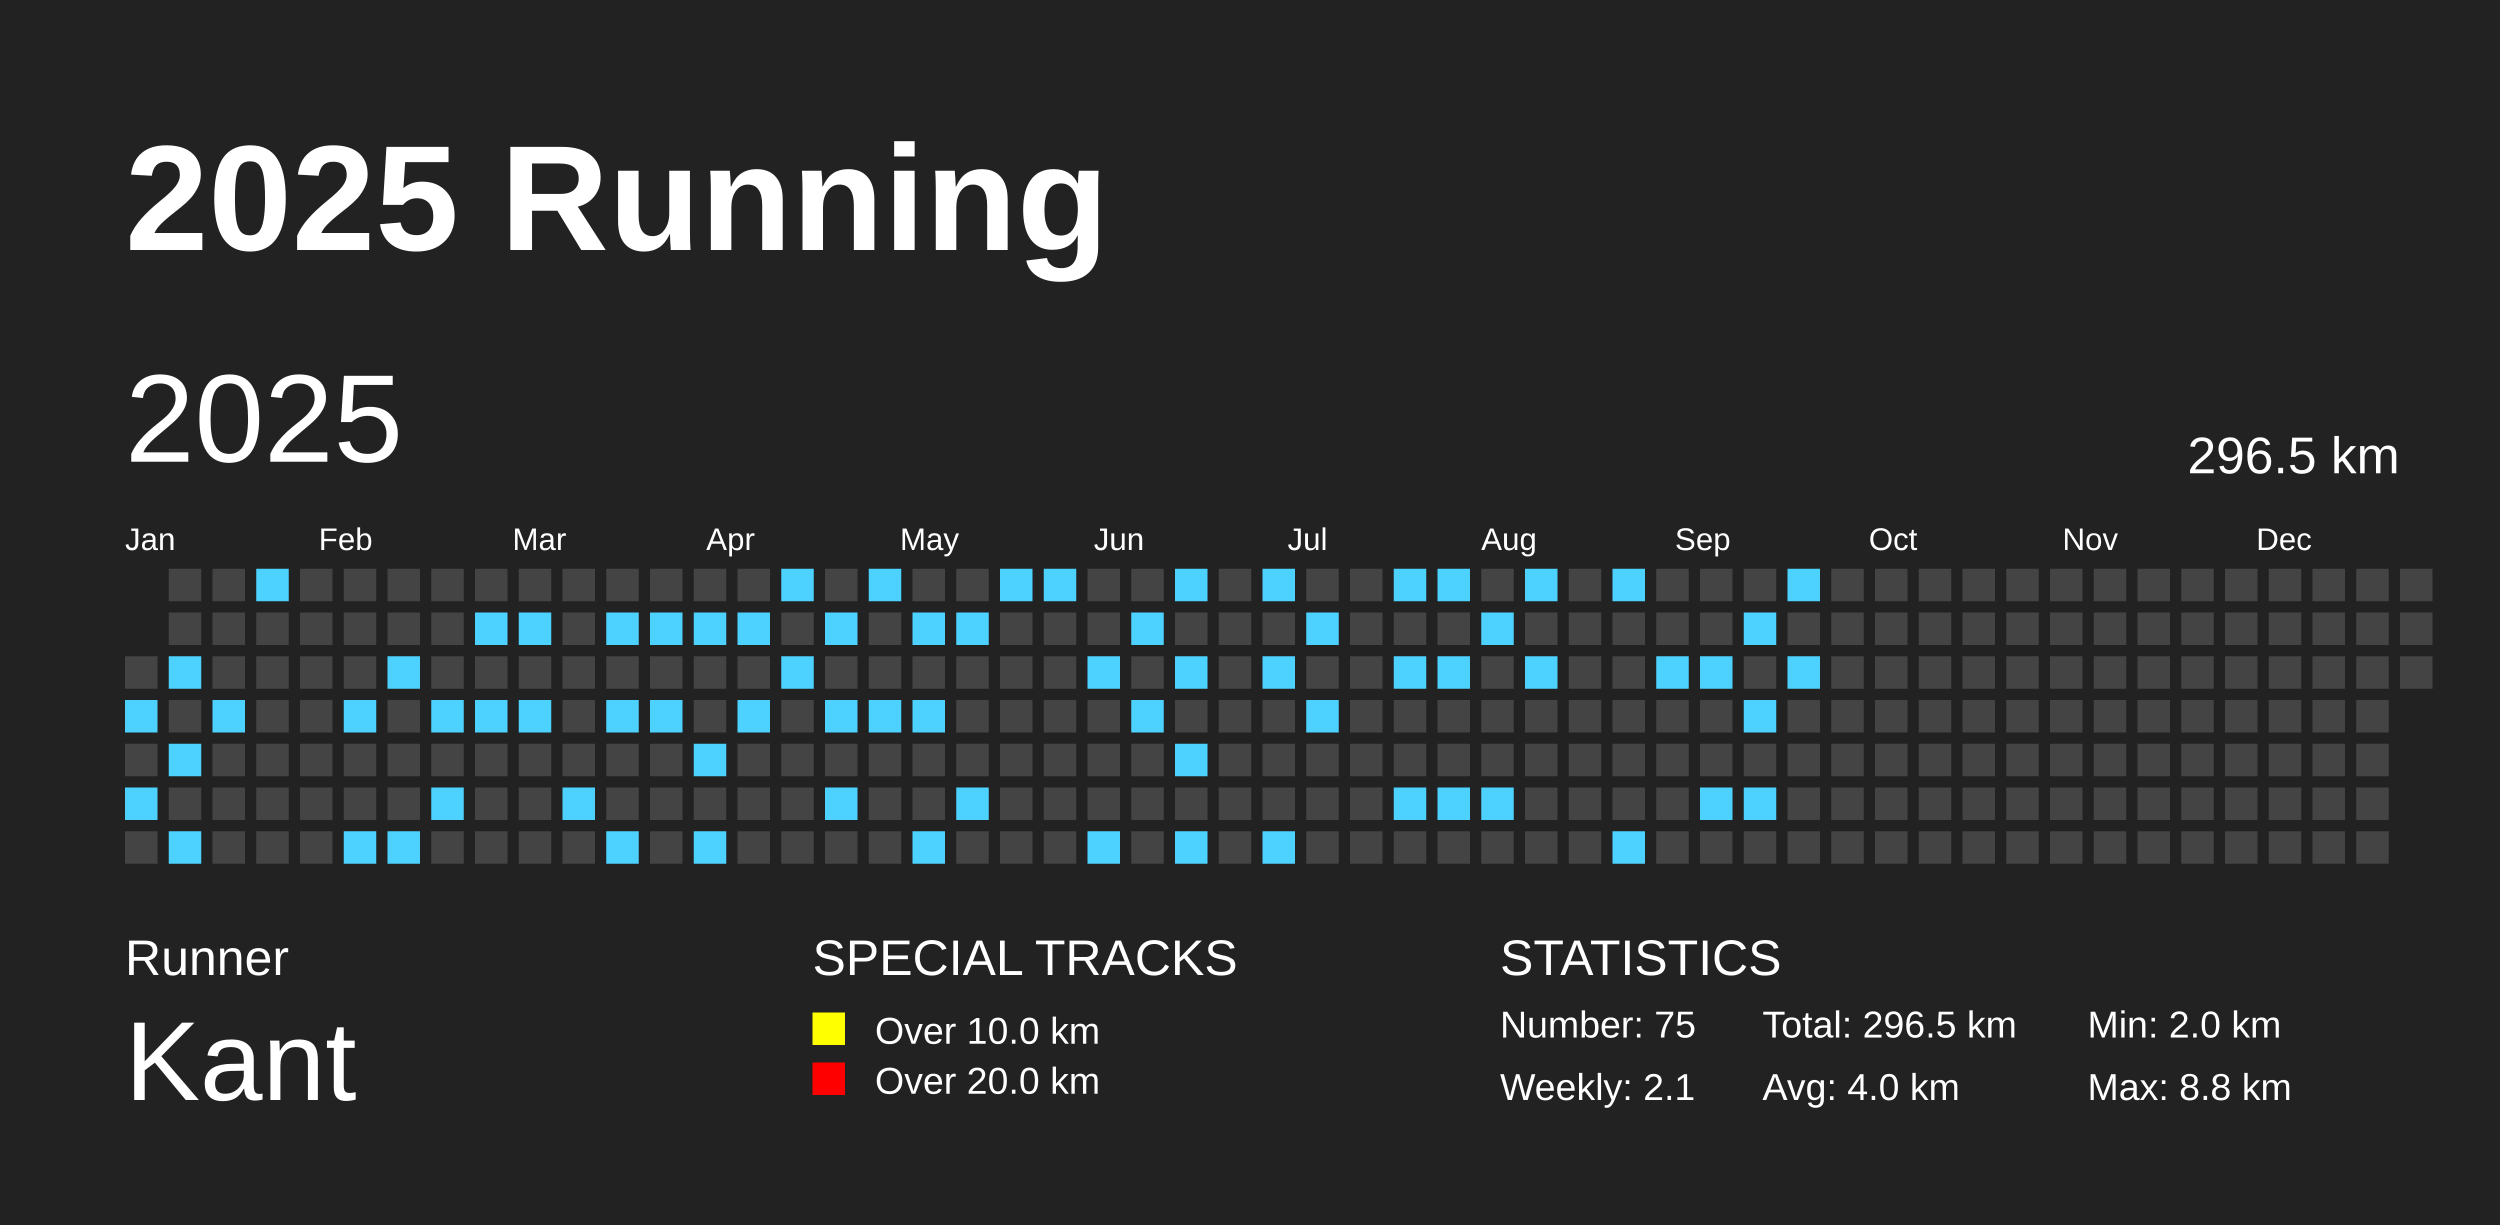
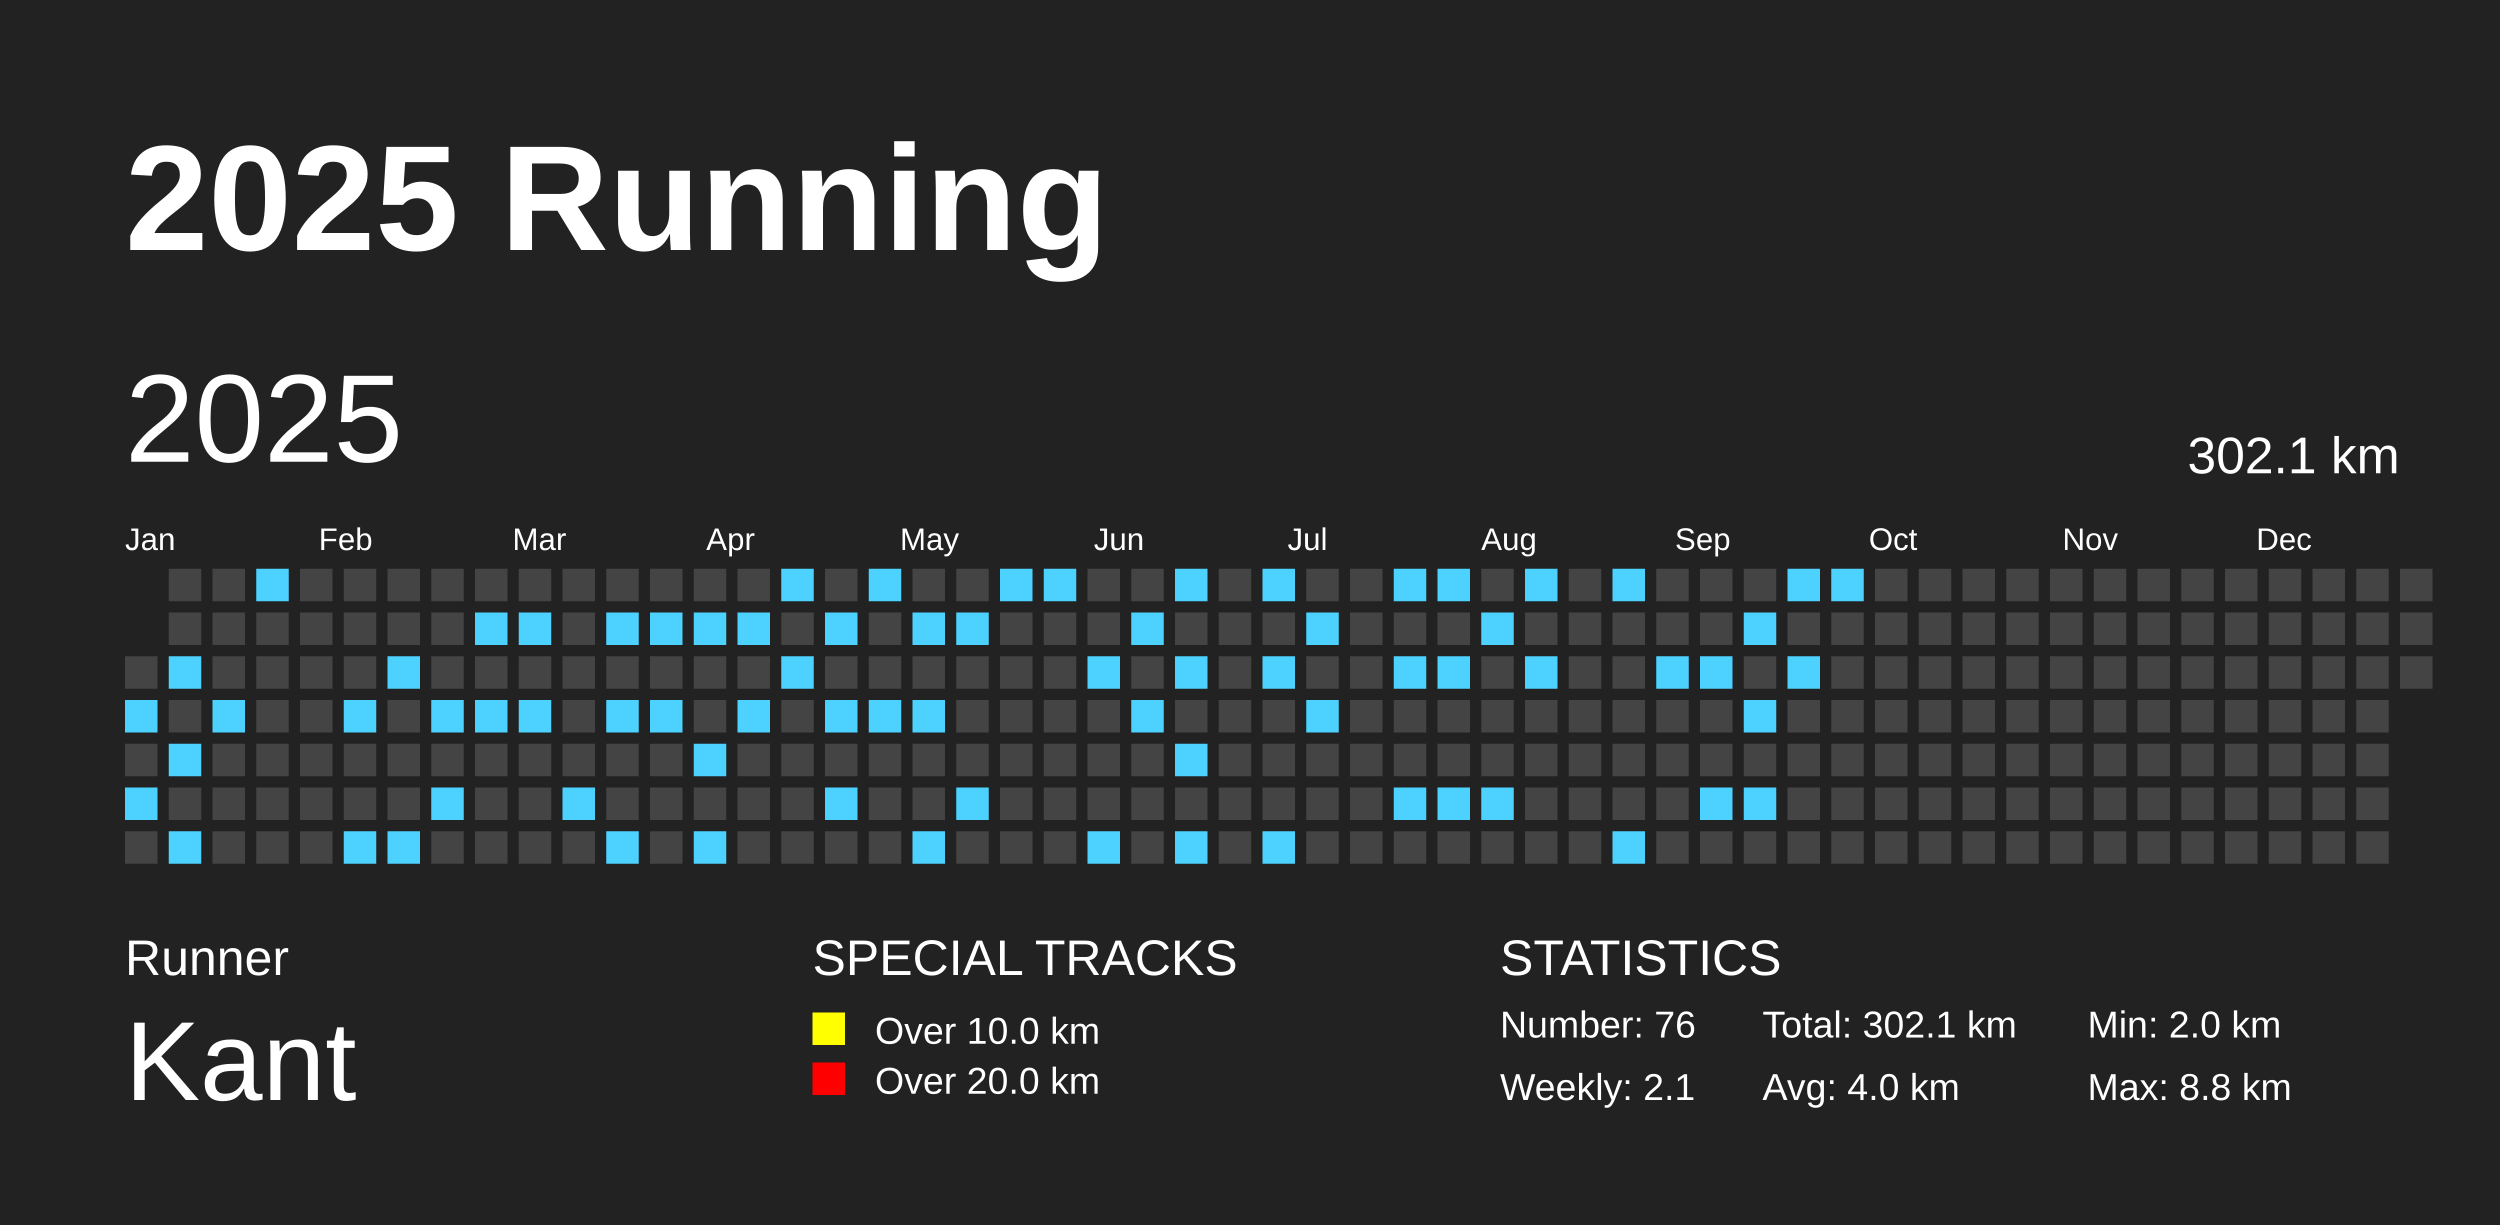
<svg xmlns="http://www.w3.org/2000/svg" baseProfile="full" height="98mm" version="1.1" viewBox="0,0,200,98" width="200mm">
  <defs />
  <rect fill="#222222" height="98" width="200" x="0" y="0" />
  <text fill="#FFFFFF" style="font-size:12px; font-family:Arial; font-weight:bold;" x="10" y="20">2025 Running</text>
  <text fill="#FFFFFF" style="font-size:4px; font-family:Arial" x="10" y="78">Runner</text>
  <text fill="#FFFFFF" style="font-size:9px; font-family:Arial" x="10" y="88">Kant</text>
  <text fill="#FFFFFF" style="font-size:4px; font-family:Arial" x="65" y="78">SPECIAL TRACKS</text>
  <rect fill="yellow" height="2.6" width="2.6" x="65" y="81" />
  <text fill="#FFFFFF" style="font-size:3px; font-family:Arial" x="70" y="83.5">Over 10.0 km</text>
  <rect fill="red" height="2.6" width="2.6" x="65" y="85" />
  <text fill="#FFFFFF" style="font-size:3px; font-family:Arial" x="70" y="87.5">Over 20.0 km</text>
  <text fill="#FFFFFF" style="font-size:4px; font-family:Arial" x="120" y="78">STATISTICS</text>
-   <text fill="#FFFFFF" style="font-size:3px; font-family:Arial" x="120" y="83">Number: 75</text>
+   <text fill="#FFFFFF" style="font-size:3px; font-family:Arial" x="120" y="83">Number: 76</text>
  <text fill="#FFFFFF" style="font-size:3px; font-family:Arial" x="120" y="88">Weekly: 2.1</text>
-   <text fill="#FFFFFF" style="font-size:3px; font-family:Arial" x="141" y="83">Total: 296.5 km</text>
+   <text fill="#FFFFFF" style="font-size:3px; font-family:Arial" x="141" y="83">Total: 302.1 km</text>
  <text fill="#FFFFFF" style="font-size:3px; font-family:Arial" x="141" y="88">Avg: 4.0 km</text>
  <text fill="#FFFFFF" style="font-size:3px; font-family:Arial" x="167" y="83">Min: 2.0 km</text>
  <text fill="#FFFFFF" style="font-size:3px; font-family:Arial" x="167" y="88">Max: 8.8 km</text>
  <text dominant-baseline="hanging" fill="#FFFFFF" style="font-size:10.0px; font-family:Arial;" x="10" y="30">2025</text>
-   <text dominant-baseline="hanging" fill="#FFFFFF" style="font-size:4.125px; font-family:Arial;" x="175" y="35">296.5 km</text>
+   <text dominant-baseline="hanging" fill="#FFFFFF" style="font-size:4.125px; font-family:Arial;" x="175" y="35">302.1 km</text>
  <text fill="#FFFFFF" style="font-size:2.5px; font-family:Arial" x="10.0" y="44">Jan</text>
  <text fill="#FFFFFF" style="font-size:2.5px; font-family:Arial" x="25.5" y="44">Feb</text>
  <text fill="#FFFFFF" style="font-size:2.5px; font-family:Arial" x="41.0" y="44">Mar</text>
  <text fill="#FFFFFF" style="font-size:2.5px; font-family:Arial" x="56.5" y="44">Apr</text>
  <text fill="#FFFFFF" style="font-size:2.5px; font-family:Arial" x="72.0" y="44">May</text>
  <text fill="#FFFFFF" style="font-size:2.5px; font-family:Arial" x="87.5" y="44">Jun</text>
  <text fill="#FFFFFF" style="font-size:2.5px; font-family:Arial" x="103.0" y="44">Jul</text>
  <text fill="#FFFFFF" style="font-size:2.5px; font-family:Arial" x="118.5" y="44">Aug</text>
  <text fill="#FFFFFF" style="font-size:2.5px; font-family:Arial" x="134.0" y="44">Sep</text>
  <text fill="#FFFFFF" style="font-size:2.5px; font-family:Arial" x="149.5" y="44">Oct</text>
  <text fill="#FFFFFF" style="font-size:2.5px; font-family:Arial" x="165.0" y="44">Nov</text>
  <text fill="#FFFFFF" style="font-size:2.5px; font-family:Arial" x="180.5" y="44">Dec</text>
  <rect fill="#444444" height="2.6" width="2.6" x="10.0" y="52.5" />
  <rect fill="#4DD2FF" height="2.6" width="2.6" x="10.0" y="56.0" />
  <rect fill="#444444" height="2.6" width="2.6" x="10.0" y="59.5" />
  <rect fill="#4DD2FF" height="2.6" width="2.6" x="10.0" y="63.0" />
  <rect fill="#444444" height="2.6" width="2.6" x="10.0" y="66.5" />
  <rect fill="#444444" height="2.6" width="2.6" x="13.5" y="45.5" />
  <rect fill="#444444" height="2.6" width="2.6" x="13.5" y="49.0" />
  <rect fill="#4DD2FF" height="2.6" width="2.6" x="13.5" y="52.5" />
  <rect fill="#444444" height="2.6" width="2.6" x="13.5" y="56.0" />
  <rect fill="#4DD2FF" height="2.6" width="2.6" x="13.5" y="59.5" />
  <rect fill="#444444" height="2.6" width="2.6" x="13.5" y="63.0" />
  <rect fill="#4DD2FF" height="2.6" width="2.6" x="13.5" y="66.5" />
  <rect fill="#444444" height="2.6" width="2.6" x="17.0" y="45.5" />
  <rect fill="#444444" height="2.6" width="2.6" x="17.0" y="49.0" />
  <rect fill="#444444" height="2.6" width="2.6" x="17.0" y="52.5" />
  <rect fill="#4DD2FF" height="2.6" width="2.6" x="17.0" y="56.0" />
  <rect fill="#444444" height="2.6" width="2.6" x="17.0" y="59.5" />
  <rect fill="#444444" height="2.6" width="2.6" x="17.0" y="63.0" />
  <rect fill="#444444" height="2.6" width="2.6" x="17.0" y="66.5" />
  <rect fill="#4DD2FF" height="2.6" width="2.6" x="20.5" y="45.5" />
  <rect fill="#444444" height="2.6" width="2.6" x="20.5" y="49.0" />
  <rect fill="#444444" height="2.6" width="2.6" x="20.5" y="52.5" />
  <rect fill="#444444" height="2.6" width="2.6" x="20.5" y="56.0" />
  <rect fill="#444444" height="2.6" width="2.6" x="20.5" y="59.5" />
  <rect fill="#444444" height="2.6" width="2.6" x="20.5" y="63.0" />
  <rect fill="#444444" height="2.6" width="2.6" x="20.5" y="66.5" />
  <rect fill="#444444" height="2.6" width="2.6" x="24.0" y="45.5" />
  <rect fill="#444444" height="2.6" width="2.6" x="24.0" y="49.0" />
  <rect fill="#444444" height="2.6" width="2.6" x="24.0" y="52.5" />
  <rect fill="#444444" height="2.6" width="2.6" x="24.0" y="56.0" />
  <rect fill="#444444" height="2.6" width="2.6" x="24.0" y="59.5" />
  <rect fill="#444444" height="2.6" width="2.6" x="24.0" y="63.0" />
  <rect fill="#444444" height="2.6" width="2.6" x="24.0" y="66.5" />
  <rect fill="#444444" height="2.6" width="2.6" x="27.5" y="45.5" />
  <rect fill="#444444" height="2.6" width="2.6" x="27.5" y="49.0" />
  <rect fill="#444444" height="2.6" width="2.6" x="27.5" y="52.5" />
  <rect fill="#4DD2FF" height="2.6" width="2.6" x="27.5" y="56.0" />
  <rect fill="#444444" height="2.6" width="2.6" x="27.5" y="59.5" />
  <rect fill="#444444" height="2.6" width="2.6" x="27.5" y="63.0" />
  <rect fill="#4DD2FF" height="2.6" width="2.6" x="27.5" y="66.5" />
  <rect fill="#444444" height="2.6" width="2.6" x="31.0" y="45.5" />
  <rect fill="#444444" height="2.6" width="2.6" x="31.0" y="49.0" />
  <rect fill="#4DD2FF" height="2.6" width="2.6" x="31.0" y="52.5" />
  <rect fill="#444444" height="2.6" width="2.6" x="31.0" y="56.0" />
  <rect fill="#444444" height="2.6" width="2.6" x="31.0" y="59.5" />
  <rect fill="#444444" height="2.6" width="2.6" x="31.0" y="63.0" />
  <rect fill="#4DD2FF" height="2.6" width="2.6" x="31.0" y="66.5" />
  <rect fill="#444444" height="2.6" width="2.6" x="34.5" y="45.5" />
  <rect fill="#444444" height="2.6" width="2.6" x="34.5" y="49.0" />
  <rect fill="#444444" height="2.6" width="2.6" x="34.5" y="52.5" />
  <rect fill="#4DD2FF" height="2.6" width="2.6" x="34.5" y="56.0" />
  <rect fill="#444444" height="2.6" width="2.6" x="34.5" y="59.5" />
  <rect fill="#4DD2FF" height="2.6" width="2.6" x="34.5" y="63.0" />
  <rect fill="#444444" height="2.6" width="2.6" x="34.5" y="66.5" />
  <rect fill="#444444" height="2.6" width="2.6" x="38.0" y="45.5" />
  <rect fill="#4DD2FF" height="2.6" width="2.6" x="38.0" y="49.0" />
  <rect fill="#444444" height="2.6" width="2.6" x="38.0" y="52.5" />
  <rect fill="#4DD2FF" height="2.6" width="2.6" x="38.0" y="56.0" />
  <rect fill="#444444" height="2.6" width="2.6" x="38.0" y="59.5" />
  <rect fill="#444444" height="2.6" width="2.6" x="38.0" y="63.0" />
  <rect fill="#444444" height="2.6" width="2.6" x="38.0" y="66.5" />
  <rect fill="#444444" height="2.6" width="2.6" x="41.5" y="45.5" />
  <rect fill="#4DD2FF" height="2.6" width="2.6" x="41.5" y="49.0" />
  <rect fill="#444444" height="2.6" width="2.6" x="41.5" y="52.5" />
  <rect fill="#4DD2FF" height="2.6" width="2.6" x="41.5" y="56.0" />
  <rect fill="#444444" height="2.6" width="2.6" x="41.5" y="59.5" />
  <rect fill="#444444" height="2.6" width="2.6" x="41.5" y="63.0" />
  <rect fill="#444444" height="2.6" width="2.6" x="41.5" y="66.5" />
  <rect fill="#444444" height="2.6" width="2.6" x="45.0" y="45.5" />
  <rect fill="#444444" height="2.6" width="2.6" x="45.0" y="49.0" />
  <rect fill="#444444" height="2.6" width="2.6" x="45.0" y="52.5" />
  <rect fill="#444444" height="2.6" width="2.6" x="45.0" y="56.0" />
  <rect fill="#444444" height="2.6" width="2.6" x="45.0" y="59.5" />
  <rect fill="#4DD2FF" height="2.6" width="2.6" x="45.0" y="63.0" />
  <rect fill="#444444" height="2.6" width="2.6" x="45.0" y="66.5" />
  <rect fill="#444444" height="2.6" width="2.6" x="48.5" y="45.5" />
  <rect fill="#4DD2FF" height="2.6" width="2.6" x="48.5" y="49.0" />
  <rect fill="#444444" height="2.6" width="2.6" x="48.5" y="52.5" />
  <rect fill="#4DD2FF" height="2.6" width="2.6" x="48.5" y="56.0" />
  <rect fill="#444444" height="2.6" width="2.6" x="48.5" y="59.5" />
  <rect fill="#444444" height="2.6" width="2.6" x="48.5" y="63.0" />
  <rect fill="#4DD2FF" height="2.6" width="2.6" x="48.5" y="66.5" />
  <rect fill="#444444" height="2.6" width="2.6" x="52.0" y="45.5" />
  <rect fill="#4DD2FF" height="2.6" width="2.6" x="52.0" y="49.0" />
  <rect fill="#444444" height="2.6" width="2.6" x="52.0" y="52.5" />
  <rect fill="#4DD2FF" height="2.6" width="2.6" x="52.0" y="56.0" />
  <rect fill="#444444" height="2.6" width="2.6" x="52.0" y="59.5" />
  <rect fill="#444444" height="2.6" width="2.6" x="52.0" y="63.0" />
  <rect fill="#444444" height="2.6" width="2.6" x="52.0" y="66.5" />
  <rect fill="#444444" height="2.6" width="2.6" x="55.5" y="45.5" />
  <rect fill="#4DD2FF" height="2.6" width="2.6" x="55.5" y="49.0" />
  <rect fill="#444444" height="2.6" width="2.6" x="55.5" y="52.5" />
  <rect fill="#444444" height="2.6" width="2.6" x="55.5" y="56.0" />
  <rect fill="#4DD2FF" height="2.6" width="2.6" x="55.5" y="59.5" />
  <rect fill="#444444" height="2.6" width="2.6" x="55.5" y="63.0" />
  <rect fill="#4DD2FF" height="2.6" width="2.6" x="55.5" y="66.5" />
  <rect fill="#444444" height="2.6" width="2.6" x="59.0" y="45.5" />
  <rect fill="#4DD2FF" height="2.6" width="2.6" x="59.0" y="49.0" />
  <rect fill="#444444" height="2.6" width="2.6" x="59.0" y="52.5" />
  <rect fill="#4DD2FF" height="2.6" width="2.6" x="59.0" y="56.0" />
  <rect fill="#444444" height="2.6" width="2.6" x="59.0" y="59.5" />
  <rect fill="#444444" height="2.6" width="2.6" x="59.0" y="63.0" />
  <rect fill="#444444" height="2.6" width="2.6" x="59.0" y="66.5" />
  <rect fill="#4DD2FF" height="2.6" width="2.6" x="62.5" y="45.5" />
  <rect fill="#444444" height="2.6" width="2.6" x="62.5" y="49.0" />
  <rect fill="#4DD2FF" height="2.6" width="2.6" x="62.5" y="52.5" />
  <rect fill="#444444" height="2.6" width="2.6" x="62.5" y="56.0" />
  <rect fill="#444444" height="2.6" width="2.6" x="62.5" y="59.5" />
  <rect fill="#444444" height="2.6" width="2.6" x="62.5" y="63.0" />
  <rect fill="#444444" height="2.6" width="2.6" x="62.5" y="66.5" />
  <rect fill="#444444" height="2.6" width="2.6" x="66.0" y="45.5" />
  <rect fill="#4DD2FF" height="2.6" width="2.6" x="66.0" y="49.0" />
  <rect fill="#444444" height="2.6" width="2.6" x="66.0" y="52.5" />
  <rect fill="#4DD2FF" height="2.6" width="2.6" x="66.0" y="56.0" />
  <rect fill="#444444" height="2.6" width="2.6" x="66.0" y="59.5" />
  <rect fill="#4DD2FF" height="2.6" width="2.6" x="66.0" y="63.0" />
  <rect fill="#444444" height="2.6" width="2.6" x="66.0" y="66.5" />
  <rect fill="#4DD2FF" height="2.6" width="2.6" x="69.5" y="45.5" />
  <rect fill="#444444" height="2.6" width="2.6" x="69.5" y="49.0" />
  <rect fill="#444444" height="2.6" width="2.6" x="69.5" y="52.5" />
  <rect fill="#4DD2FF" height="2.6" width="2.6" x="69.5" y="56.0" />
  <rect fill="#444444" height="2.6" width="2.6" x="69.5" y="59.5" />
  <rect fill="#444444" height="2.6" width="2.6" x="69.5" y="63.0" />
  <rect fill="#444444" height="2.6" width="2.6" x="69.5" y="66.5" />
  <rect fill="#444444" height="2.6" width="2.6" x="73.0" y="45.5" />
  <rect fill="#4DD2FF" height="2.6" width="2.6" x="73.0" y="49.0" />
  <rect fill="#444444" height="2.6" width="2.6" x="73.0" y="52.5" />
  <rect fill="#4DD2FF" height="2.6" width="2.6" x="73.0" y="56.0" />
  <rect fill="#444444" height="2.6" width="2.6" x="73.0" y="59.5" />
  <rect fill="#444444" height="2.6" width="2.6" x="73.0" y="63.0" />
  <rect fill="#4DD2FF" height="2.6" width="2.6" x="73.0" y="66.5" />
  <rect fill="#444444" height="2.6" width="2.6" x="76.5" y="45.5" />
  <rect fill="#4DD2FF" height="2.6" width="2.6" x="76.5" y="49.0" />
  <rect fill="#444444" height="2.6" width="2.6" x="76.5" y="52.5" />
  <rect fill="#444444" height="2.6" width="2.6" x="76.5" y="56.0" />
  <rect fill="#444444" height="2.6" width="2.6" x="76.5" y="59.5" />
  <rect fill="#4DD2FF" height="2.6" width="2.6" x="76.5" y="63.0" />
  <rect fill="#444444" height="2.6" width="2.6" x="76.5" y="66.5" />
  <rect fill="#4DD2FF" height="2.6" width="2.6" x="80.0" y="45.5" />
  <rect fill="#444444" height="2.6" width="2.6" x="80.0" y="49.0" />
  <rect fill="#444444" height="2.6" width="2.6" x="80.0" y="52.5" />
  <rect fill="#444444" height="2.6" width="2.6" x="80.0" y="56.0" />
  <rect fill="#444444" height="2.6" width="2.6" x="80.0" y="59.5" />
  <rect fill="#444444" height="2.6" width="2.6" x="80.0" y="63.0" />
  <rect fill="#444444" height="2.6" width="2.6" x="80.0" y="66.5" />
  <rect fill="#4DD2FF" height="2.6" width="2.6" x="83.5" y="45.5" />
  <rect fill="#444444" height="2.6" width="2.6" x="83.5" y="49.0" />
  <rect fill="#444444" height="2.6" width="2.6" x="83.5" y="52.5" />
  <rect fill="#444444" height="2.6" width="2.6" x="83.5" y="56.0" />
  <rect fill="#444444" height="2.6" width="2.6" x="83.5" y="59.5" />
  <rect fill="#444444" height="2.6" width="2.6" x="83.5" y="63.0" />
  <rect fill="#444444" height="2.6" width="2.6" x="83.5" y="66.5" />
  <rect fill="#444444" height="2.6" width="2.6" x="87.0" y="45.5" />
  <rect fill="#444444" height="2.6" width="2.6" x="87.0" y="49.0" />
  <rect fill="#4DD2FF" height="2.6" width="2.6" x="87.0" y="52.5" />
  <rect fill="#444444" height="2.6" width="2.6" x="87.0" y="56.0" />
  <rect fill="#444444" height="2.6" width="2.6" x="87.0" y="59.5" />
  <rect fill="#444444" height="2.6" width="2.6" x="87.0" y="63.0" />
  <rect fill="#4DD2FF" height="2.6" width="2.6" x="87.0" y="66.5" />
  <rect fill="#444444" height="2.6" width="2.6" x="90.5" y="45.5" />
  <rect fill="#4DD2FF" height="2.6" width="2.6" x="90.5" y="49.0" />
  <rect fill="#444444" height="2.6" width="2.6" x="90.5" y="52.5" />
  <rect fill="#4DD2FF" height="2.6" width="2.6" x="90.5" y="56.0" />
  <rect fill="#444444" height="2.6" width="2.6" x="90.5" y="59.5" />
  <rect fill="#444444" height="2.6" width="2.6" x="90.5" y="63.0" />
  <rect fill="#444444" height="2.6" width="2.6" x="90.5" y="66.5" />
  <rect fill="#4DD2FF" height="2.6" width="2.6" x="94.0" y="45.5" />
  <rect fill="#444444" height="2.6" width="2.6" x="94.0" y="49.0" />
  <rect fill="#4DD2FF" height="2.6" width="2.6" x="94.0" y="52.5" />
  <rect fill="#444444" height="2.6" width="2.6" x="94.0" y="56.0" />
  <rect fill="#4DD2FF" height="2.6" width="2.6" x="94.0" y="59.5" />
  <rect fill="#444444" height="2.6" width="2.6" x="94.0" y="63.0" />
  <rect fill="#4DD2FF" height="2.6" width="2.6" x="94.0" y="66.5" />
  <rect fill="#444444" height="2.6" width="2.6" x="97.5" y="45.5" />
  <rect fill="#444444" height="2.6" width="2.6" x="97.5" y="49.0" />
  <rect fill="#444444" height="2.6" width="2.6" x="97.5" y="52.5" />
  <rect fill="#444444" height="2.6" width="2.6" x="97.5" y="56.0" />
  <rect fill="#444444" height="2.6" width="2.6" x="97.5" y="59.5" />
  <rect fill="#444444" height="2.6" width="2.6" x="97.5" y="63.0" />
  <rect fill="#444444" height="2.6" width="2.6" x="97.5" y="66.5" />
  <rect fill="#4DD2FF" height="2.6" width="2.6" x="101.0" y="45.5" />
  <rect fill="#444444" height="2.6" width="2.6" x="101.0" y="49.0" />
  <rect fill="#4DD2FF" height="2.6" width="2.6" x="101.0" y="52.5" />
  <rect fill="#444444" height="2.6" width="2.6" x="101.0" y="56.0" />
  <rect fill="#444444" height="2.6" width="2.6" x="101.0" y="59.5" />
  <rect fill="#444444" height="2.6" width="2.6" x="101.0" y="63.0" />
  <rect fill="#4DD2FF" height="2.6" width="2.6" x="101.0" y="66.5" />
  <rect fill="#444444" height="2.6" width="2.6" x="104.5" y="45.5" />
  <rect fill="#4DD2FF" height="2.6" width="2.6" x="104.5" y="49.0" />
  <rect fill="#444444" height="2.6" width="2.6" x="104.5" y="52.5" />
  <rect fill="#4DD2FF" height="2.6" width="2.6" x="104.5" y="56.0" />
  <rect fill="#444444" height="2.6" width="2.6" x="104.5" y="59.5" />
  <rect fill="#444444" height="2.6" width="2.6" x="104.5" y="63.0" />
  <rect fill="#444444" height="2.6" width="2.6" x="104.5" y="66.5" />
  <rect fill="#444444" height="2.6" width="2.6" x="108.0" y="45.5" />
  <rect fill="#444444" height="2.6" width="2.6" x="108.0" y="49.0" />
  <rect fill="#444444" height="2.6" width="2.6" x="108.0" y="52.5" />
  <rect fill="#444444" height="2.6" width="2.6" x="108.0" y="56.0" />
  <rect fill="#444444" height="2.6" width="2.6" x="108.0" y="59.5" />
  <rect fill="#444444" height="2.6" width="2.6" x="108.0" y="63.0" />
  <rect fill="#444444" height="2.6" width="2.6" x="108.0" y="66.5" />
  <rect fill="#4DD2FF" height="2.6" width="2.6" x="111.5" y="45.5" />
  <rect fill="#444444" height="2.6" width="2.6" x="111.5" y="49.0" />
  <rect fill="#4DD2FF" height="2.6" width="2.6" x="111.5" y="52.5" />
  <rect fill="#444444" height="2.6" width="2.6" x="111.5" y="56.0" />
  <rect fill="#444444" height="2.6" width="2.6" x="111.5" y="59.5" />
  <rect fill="#4DD2FF" height="2.6" width="2.6" x="111.5" y="63.0" />
  <rect fill="#444444" height="2.6" width="2.6" x="111.5" y="66.5" />
  <rect fill="#4DD2FF" height="2.6" width="2.6" x="115.0" y="45.5" />
  <rect fill="#444444" height="2.6" width="2.6" x="115.0" y="49.0" />
  <rect fill="#4DD2FF" height="2.6" width="2.6" x="115.0" y="52.5" />
  <rect fill="#444444" height="2.6" width="2.6" x="115.0" y="56.0" />
  <rect fill="#444444" height="2.6" width="2.6" x="115.0" y="59.5" />
  <rect fill="#4DD2FF" height="2.6" width="2.6" x="115.0" y="63.0" />
  <rect fill="#444444" height="2.6" width="2.6" x="115.0" y="66.5" />
  <rect fill="#444444" height="2.6" width="2.6" x="118.5" y="45.5" />
  <rect fill="#4DD2FF" height="2.6" width="2.6" x="118.5" y="49.0" />
  <rect fill="#444444" height="2.6" width="2.6" x="118.5" y="52.5" />
  <rect fill="#444444" height="2.6" width="2.6" x="118.5" y="56.0" />
  <rect fill="#444444" height="2.6" width="2.6" x="118.5" y="59.5" />
  <rect fill="#4DD2FF" height="2.6" width="2.6" x="118.5" y="63.0" />
  <rect fill="#444444" height="2.6" width="2.6" x="118.5" y="66.5" />
  <rect fill="#4DD2FF" height="2.6" width="2.6" x="122.0" y="45.5" />
  <rect fill="#444444" height="2.6" width="2.6" x="122.0" y="49.0" />
  <rect fill="#4DD2FF" height="2.6" width="2.6" x="122.0" y="52.5" />
  <rect fill="#444444" height="2.6" width="2.6" x="122.0" y="56.0" />
  <rect fill="#444444" height="2.6" width="2.6" x="122.0" y="59.5" />
  <rect fill="#444444" height="2.6" width="2.6" x="122.0" y="63.0" />
  <rect fill="#444444" height="2.6" width="2.6" x="122.0" y="66.5" />
  <rect fill="#444444" height="2.6" width="2.6" x="125.5" y="45.5" />
  <rect fill="#444444" height="2.6" width="2.6" x="125.5" y="49.0" />
  <rect fill="#444444" height="2.6" width="2.6" x="125.5" y="52.5" />
  <rect fill="#444444" height="2.6" width="2.6" x="125.5" y="56.0" />
  <rect fill="#444444" height="2.6" width="2.6" x="125.5" y="59.5" />
  <rect fill="#444444" height="2.6" width="2.6" x="125.5" y="63.0" />
  <rect fill="#444444" height="2.6" width="2.6" x="125.5" y="66.5" />
  <rect fill="#4DD2FF" height="2.6" width="2.6" x="129.0" y="45.5" />
  <rect fill="#444444" height="2.6" width="2.6" x="129.0" y="49.0" />
  <rect fill="#444444" height="2.6" width="2.6" x="129.0" y="52.5" />
  <rect fill="#444444" height="2.6" width="2.6" x="129.0" y="56.0" />
  <rect fill="#444444" height="2.6" width="2.6" x="129.0" y="59.5" />
  <rect fill="#444444" height="2.6" width="2.6" x="129.0" y="63.0" />
  <rect fill="#4DD2FF" height="2.6" width="2.6" x="129.0" y="66.5" />
  <rect fill="#444444" height="2.6" width="2.6" x="132.5" y="45.5" />
  <rect fill="#444444" height="2.6" width="2.6" x="132.5" y="49.0" />
  <rect fill="#4DD2FF" height="2.6" width="2.6" x="132.5" y="52.5" />
  <rect fill="#444444" height="2.6" width="2.6" x="132.5" y="56.0" />
  <rect fill="#444444" height="2.6" width="2.6" x="132.5" y="59.5" />
  <rect fill="#444444" height="2.6" width="2.6" x="132.5" y="63.0" />
  <rect fill="#444444" height="2.6" width="2.6" x="132.5" y="66.5" />
  <rect fill="#444444" height="2.6" width="2.6" x="136.0" y="45.5" />
  <rect fill="#444444" height="2.6" width="2.6" x="136.0" y="49.0" />
  <rect fill="#4DD2FF" height="2.6" width="2.6" x="136.0" y="52.5" />
  <rect fill="#444444" height="2.6" width="2.6" x="136.0" y="56.0" />
  <rect fill="#444444" height="2.6" width="2.6" x="136.0" y="59.5" />
  <rect fill="#4DD2FF" height="2.6" width="2.6" x="136.0" y="63.0" />
  <rect fill="#444444" height="2.6" width="2.6" x="136.0" y="66.5" />
  <rect fill="#444444" height="2.6" width="2.6" x="139.5" y="45.5" />
  <rect fill="#4DD2FF" height="2.6" width="2.6" x="139.5" y="49.0" />
  <rect fill="#444444" height="2.6" width="2.6" x="139.5" y="52.5" />
  <rect fill="#4DD2FF" height="2.6" width="2.6" x="139.5" y="56.0" />
  <rect fill="#444444" height="2.6" width="2.6" x="139.5" y="59.5" />
  <rect fill="#4DD2FF" height="2.6" width="2.6" x="139.5" y="63.0" />
  <rect fill="#444444" height="2.6" width="2.6" x="139.5" y="66.5" />
  <rect fill="#4DD2FF" height="2.6" width="2.6" x="143.0" y="45.5" />
  <rect fill="#444444" height="2.6" width="2.6" x="143.0" y="49.0" />
  <rect fill="#4DD2FF" height="2.6" width="2.6" x="143.0" y="52.5" />
  <rect fill="#444444" height="2.6" width="2.6" x="143.0" y="56.0" />
  <rect fill="#444444" height="2.6" width="2.6" x="143.0" y="59.5" />
  <rect fill="#444444" height="2.6" width="2.6" x="143.0" y="63.0" />
  <rect fill="#444444" height="2.6" width="2.6" x="143.0" y="66.5" />
-   <rect fill="#444444" height="2.6" width="2.6" x="146.5" y="45.5" />
+   <rect fill="#4DD2FF" height="2.6" width="2.6" x="146.5" y="45.5" />
  <rect fill="#444444" height="2.6" width="2.6" x="146.5" y="49.0" />
  <rect fill="#444444" height="2.6" width="2.6" x="146.5" y="52.5" />
  <rect fill="#444444" height="2.6" width="2.6" x="146.5" y="56.0" />
  <rect fill="#444444" height="2.6" width="2.6" x="146.5" y="59.5" />
  <rect fill="#444444" height="2.6" width="2.6" x="146.5" y="63.0" />
  <rect fill="#444444" height="2.6" width="2.6" x="146.5" y="66.5" />
  <rect fill="#444444" height="2.6" width="2.6" x="150.0" y="45.5" />
  <rect fill="#444444" height="2.6" width="2.6" x="150.0" y="49.0" />
  <rect fill="#444444" height="2.6" width="2.6" x="150.0" y="52.5" />
  <rect fill="#444444" height="2.6" width="2.6" x="150.0" y="56.0" />
  <rect fill="#444444" height="2.6" width="2.6" x="150.0" y="59.5" />
  <rect fill="#444444" height="2.6" width="2.6" x="150.0" y="63.0" />
  <rect fill="#444444" height="2.6" width="2.6" x="150.0" y="66.5" />
  <rect fill="#444444" height="2.6" width="2.6" x="153.5" y="45.5" />
  <rect fill="#444444" height="2.6" width="2.6" x="153.5" y="49.0" />
  <rect fill="#444444" height="2.6" width="2.6" x="153.5" y="52.5" />
  <rect fill="#444444" height="2.6" width="2.6" x="153.5" y="56.0" />
  <rect fill="#444444" height="2.6" width="2.6" x="153.5" y="59.5" />
  <rect fill="#444444" height="2.6" width="2.6" x="153.5" y="63.0" />
  <rect fill="#444444" height="2.6" width="2.6" x="153.5" y="66.5" />
  <rect fill="#444444" height="2.6" width="2.6" x="157.0" y="45.5" />
  <rect fill="#444444" height="2.6" width="2.6" x="157.0" y="49.0" />
  <rect fill="#444444" height="2.6" width="2.6" x="157.0" y="52.5" />
  <rect fill="#444444" height="2.6" width="2.6" x="157.0" y="56.0" />
  <rect fill="#444444" height="2.6" width="2.6" x="157.0" y="59.5" />
  <rect fill="#444444" height="2.6" width="2.6" x="157.0" y="63.0" />
  <rect fill="#444444" height="2.6" width="2.6" x="157.0" y="66.5" />
  <rect fill="#444444" height="2.6" width="2.6" x="160.5" y="45.5" />
  <rect fill="#444444" height="2.6" width="2.6" x="160.5" y="49.0" />
  <rect fill="#444444" height="2.6" width="2.6" x="160.5" y="52.5" />
  <rect fill="#444444" height="2.6" width="2.6" x="160.5" y="56.0" />
  <rect fill="#444444" height="2.6" width="2.6" x="160.5" y="59.5" />
  <rect fill="#444444" height="2.6" width="2.6" x="160.5" y="63.0" />
  <rect fill="#444444" height="2.6" width="2.6" x="160.5" y="66.5" />
  <rect fill="#444444" height="2.6" width="2.6" x="164.0" y="45.5" />
  <rect fill="#444444" height="2.6" width="2.6" x="164.0" y="49.0" />
  <rect fill="#444444" height="2.6" width="2.6" x="164.0" y="52.5" />
  <rect fill="#444444" height="2.6" width="2.6" x="164.0" y="56.0" />
  <rect fill="#444444" height="2.6" width="2.6" x="164.0" y="59.5" />
  <rect fill="#444444" height="2.6" width="2.6" x="164.0" y="63.0" />
  <rect fill="#444444" height="2.6" width="2.6" x="164.0" y="66.5" />
  <rect fill="#444444" height="2.6" width="2.6" x="167.5" y="45.5" />
  <rect fill="#444444" height="2.6" width="2.6" x="167.5" y="49.0" />
  <rect fill="#444444" height="2.6" width="2.6" x="167.5" y="52.5" />
  <rect fill="#444444" height="2.6" width="2.6" x="167.5" y="56.0" />
  <rect fill="#444444" height="2.6" width="2.6" x="167.5" y="59.5" />
  <rect fill="#444444" height="2.6" width="2.6" x="167.5" y="63.0" />
  <rect fill="#444444" height="2.6" width="2.6" x="167.5" y="66.5" />
  <rect fill="#444444" height="2.6" width="2.6" x="171.0" y="45.5" />
  <rect fill="#444444" height="2.6" width="2.6" x="171.0" y="49.0" />
  <rect fill="#444444" height="2.6" width="2.6" x="171.0" y="52.5" />
  <rect fill="#444444" height="2.6" width="2.6" x="171.0" y="56.0" />
  <rect fill="#444444" height="2.6" width="2.6" x="171.0" y="59.5" />
  <rect fill="#444444" height="2.6" width="2.6" x="171.0" y="63.0" />
  <rect fill="#444444" height="2.6" width="2.6" x="171.0" y="66.5" />
  <rect fill="#444444" height="2.6" width="2.6" x="174.5" y="45.5" />
  <rect fill="#444444" height="2.6" width="2.6" x="174.5" y="49.0" />
  <rect fill="#444444" height="2.6" width="2.6" x="174.5" y="52.5" />
  <rect fill="#444444" height="2.6" width="2.6" x="174.5" y="56.0" />
  <rect fill="#444444" height="2.6" width="2.6" x="174.5" y="59.5" />
  <rect fill="#444444" height="2.6" width="2.6" x="174.5" y="63.0" />
  <rect fill="#444444" height="2.6" width="2.6" x="174.5" y="66.5" />
  <rect fill="#444444" height="2.6" width="2.6" x="178.0" y="45.5" />
  <rect fill="#444444" height="2.6" width="2.6" x="178.0" y="49.0" />
  <rect fill="#444444" height="2.6" width="2.6" x="178.0" y="52.5" />
  <rect fill="#444444" height="2.6" width="2.6" x="178.0" y="56.0" />
  <rect fill="#444444" height="2.6" width="2.6" x="178.0" y="59.5" />
  <rect fill="#444444" height="2.6" width="2.6" x="178.0" y="63.0" />
  <rect fill="#444444" height="2.6" width="2.6" x="178.0" y="66.5" />
  <rect fill="#444444" height="2.6" width="2.6" x="181.5" y="45.5" />
  <rect fill="#444444" height="2.6" width="2.6" x="181.5" y="49.0" />
  <rect fill="#444444" height="2.6" width="2.6" x="181.5" y="52.5" />
  <rect fill="#444444" height="2.6" width="2.6" x="181.5" y="56.0" />
  <rect fill="#444444" height="2.6" width="2.6" x="181.5" y="59.5" />
  <rect fill="#444444" height="2.6" width="2.6" x="181.5" y="63.0" />
  <rect fill="#444444" height="2.6" width="2.6" x="181.5" y="66.5" />
  <rect fill="#444444" height="2.6" width="2.6" x="185.0" y="45.5" />
  <rect fill="#444444" height="2.6" width="2.6" x="185.0" y="49.0" />
  <rect fill="#444444" height="2.6" width="2.6" x="185.0" y="52.5" />
  <rect fill="#444444" height="2.6" width="2.6" x="185.0" y="56.0" />
  <rect fill="#444444" height="2.6" width="2.6" x="185.0" y="59.5" />
  <rect fill="#444444" height="2.6" width="2.6" x="185.0" y="63.0" />
  <rect fill="#444444" height="2.6" width="2.6" x="185.0" y="66.5" />
  <rect fill="#444444" height="2.6" width="2.6" x="188.5" y="45.5" />
  <rect fill="#444444" height="2.6" width="2.6" x="188.5" y="49.0" />
  <rect fill="#444444" height="2.6" width="2.6" x="188.5" y="52.5" />
  <rect fill="#444444" height="2.6" width="2.6" x="188.5" y="56.0" />
  <rect fill="#444444" height="2.6" width="2.6" x="188.5" y="59.5" />
  <rect fill="#444444" height="2.6" width="2.6" x="188.5" y="63.0" />
  <rect fill="#444444" height="2.6" width="2.6" x="188.5" y="66.5" />
  <rect fill="#444444" height="2.6" width="2.6" x="192.0" y="45.5" />
  <rect fill="#444444" height="2.6" width="2.6" x="192.0" y="49.0" />
  <rect fill="#444444" height="2.6" width="2.6" x="192.0" y="52.5" />
</svg>
